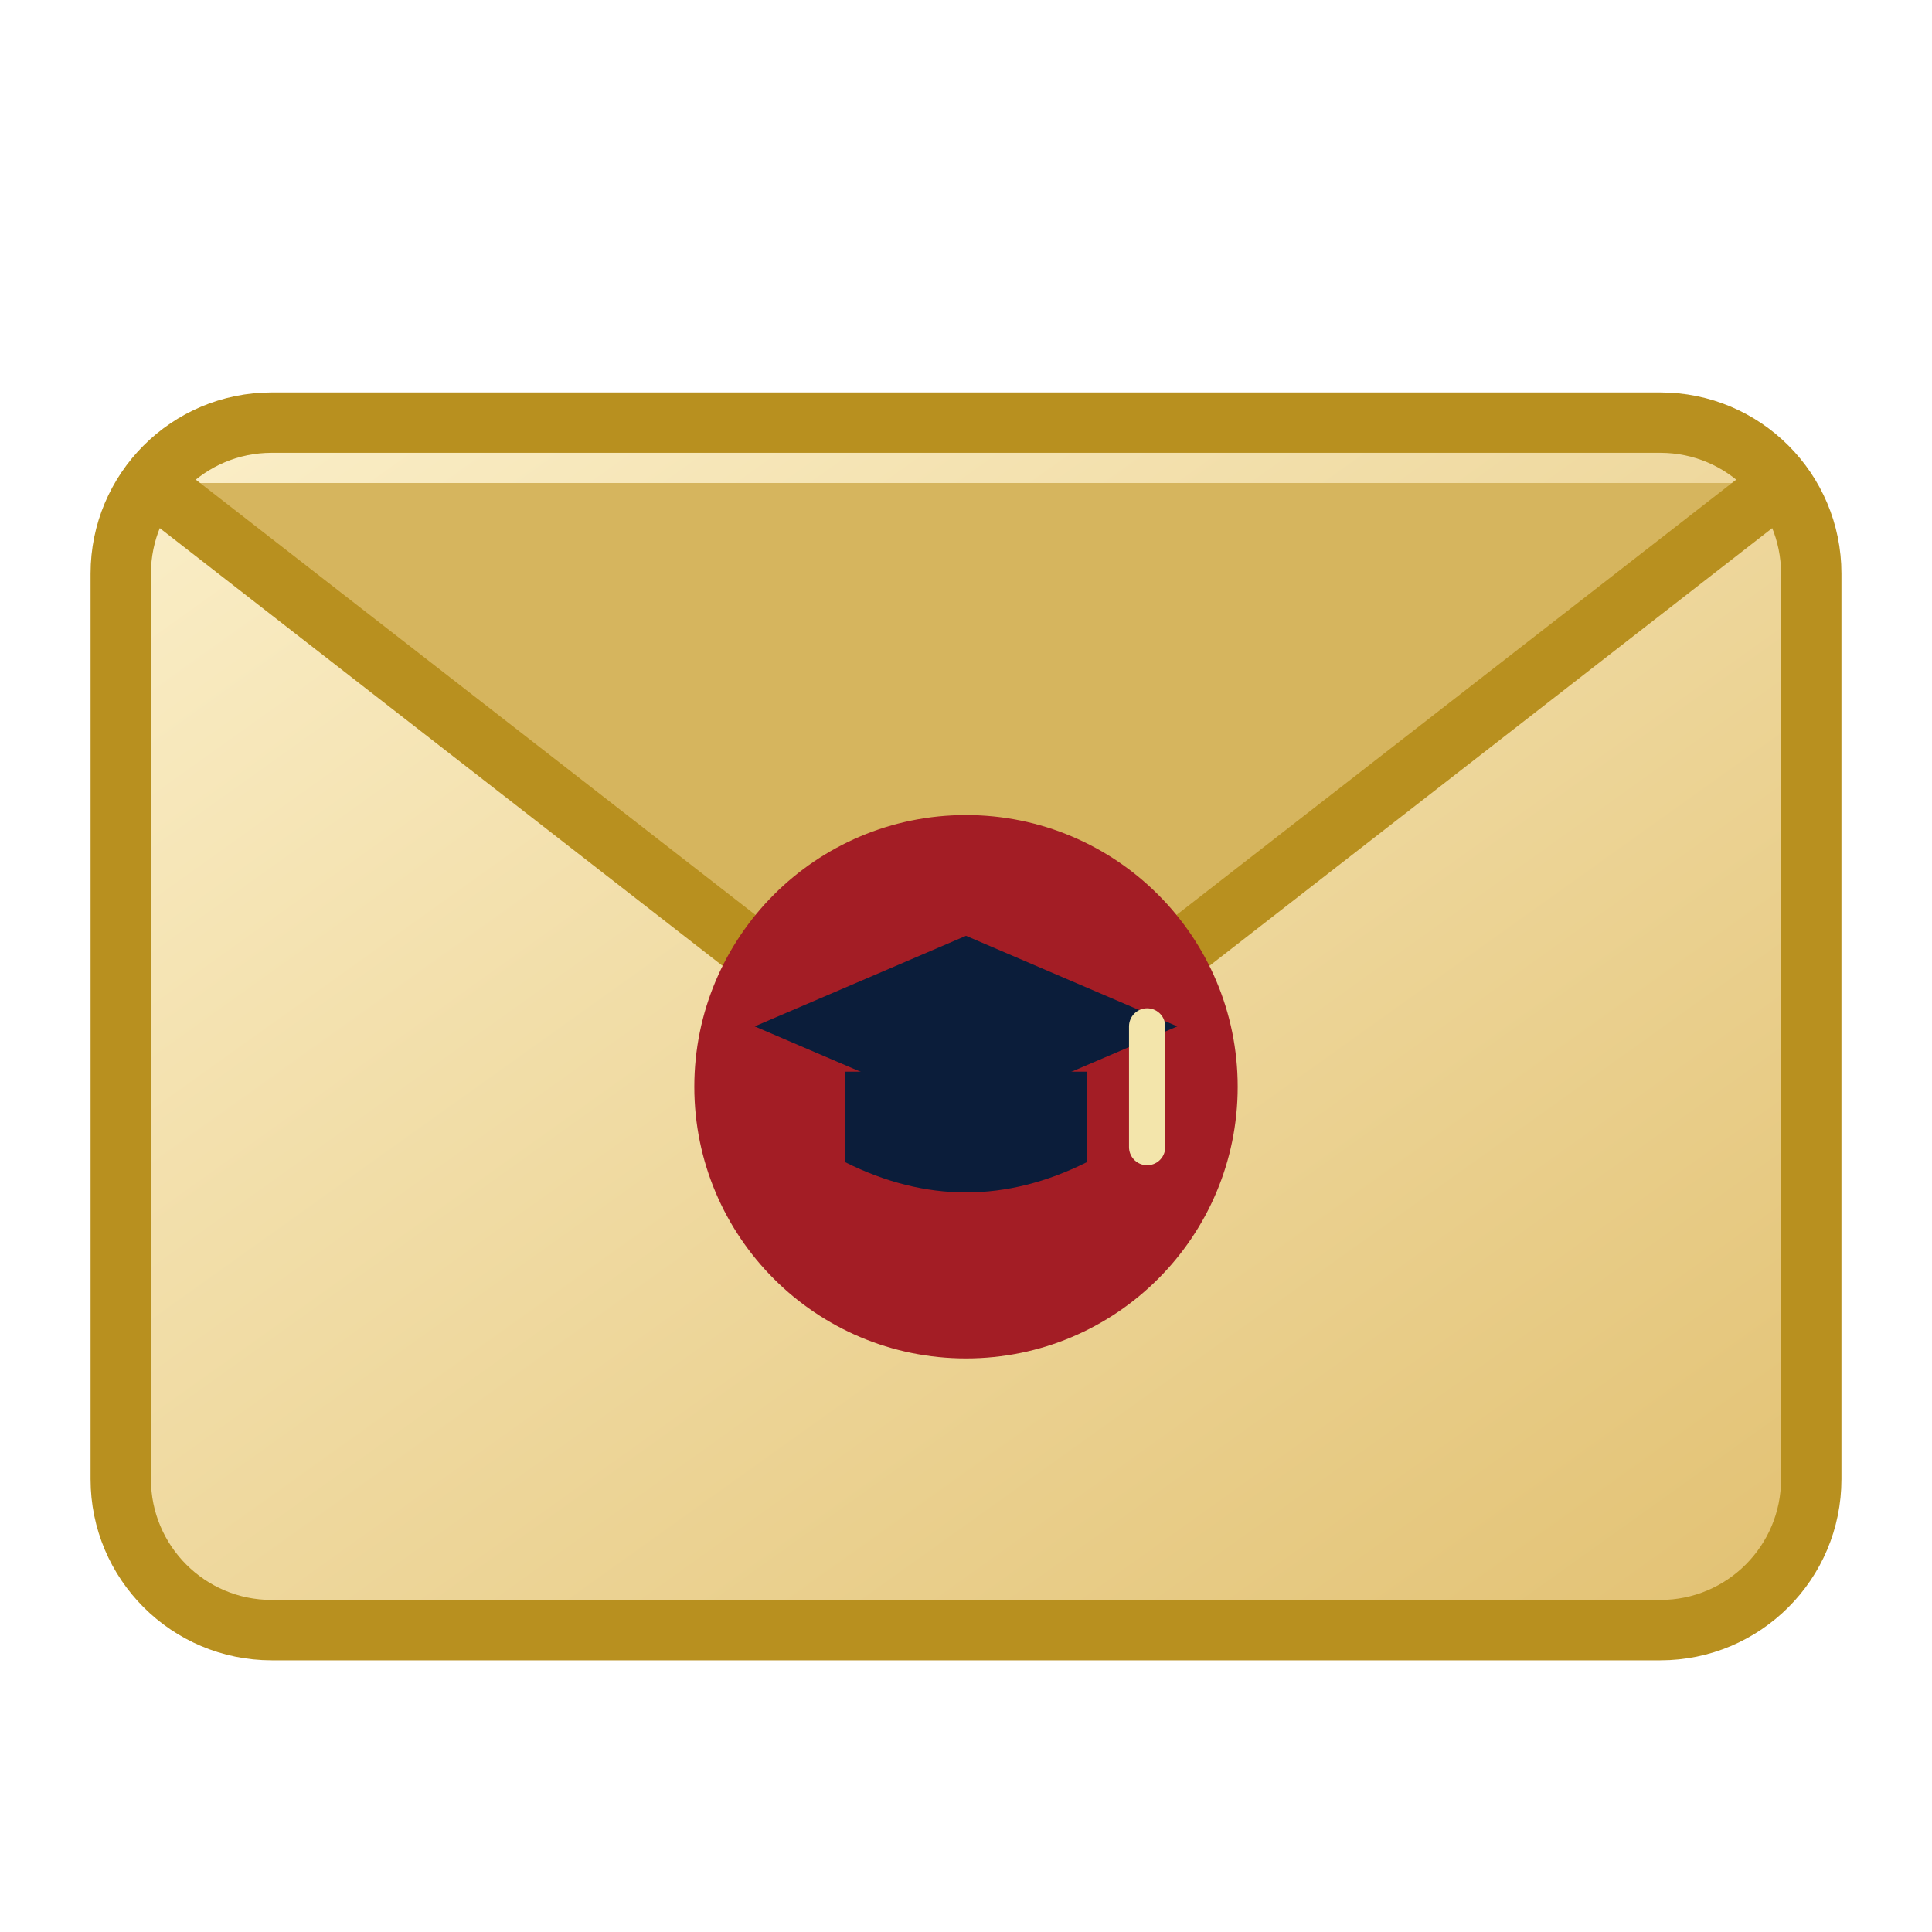
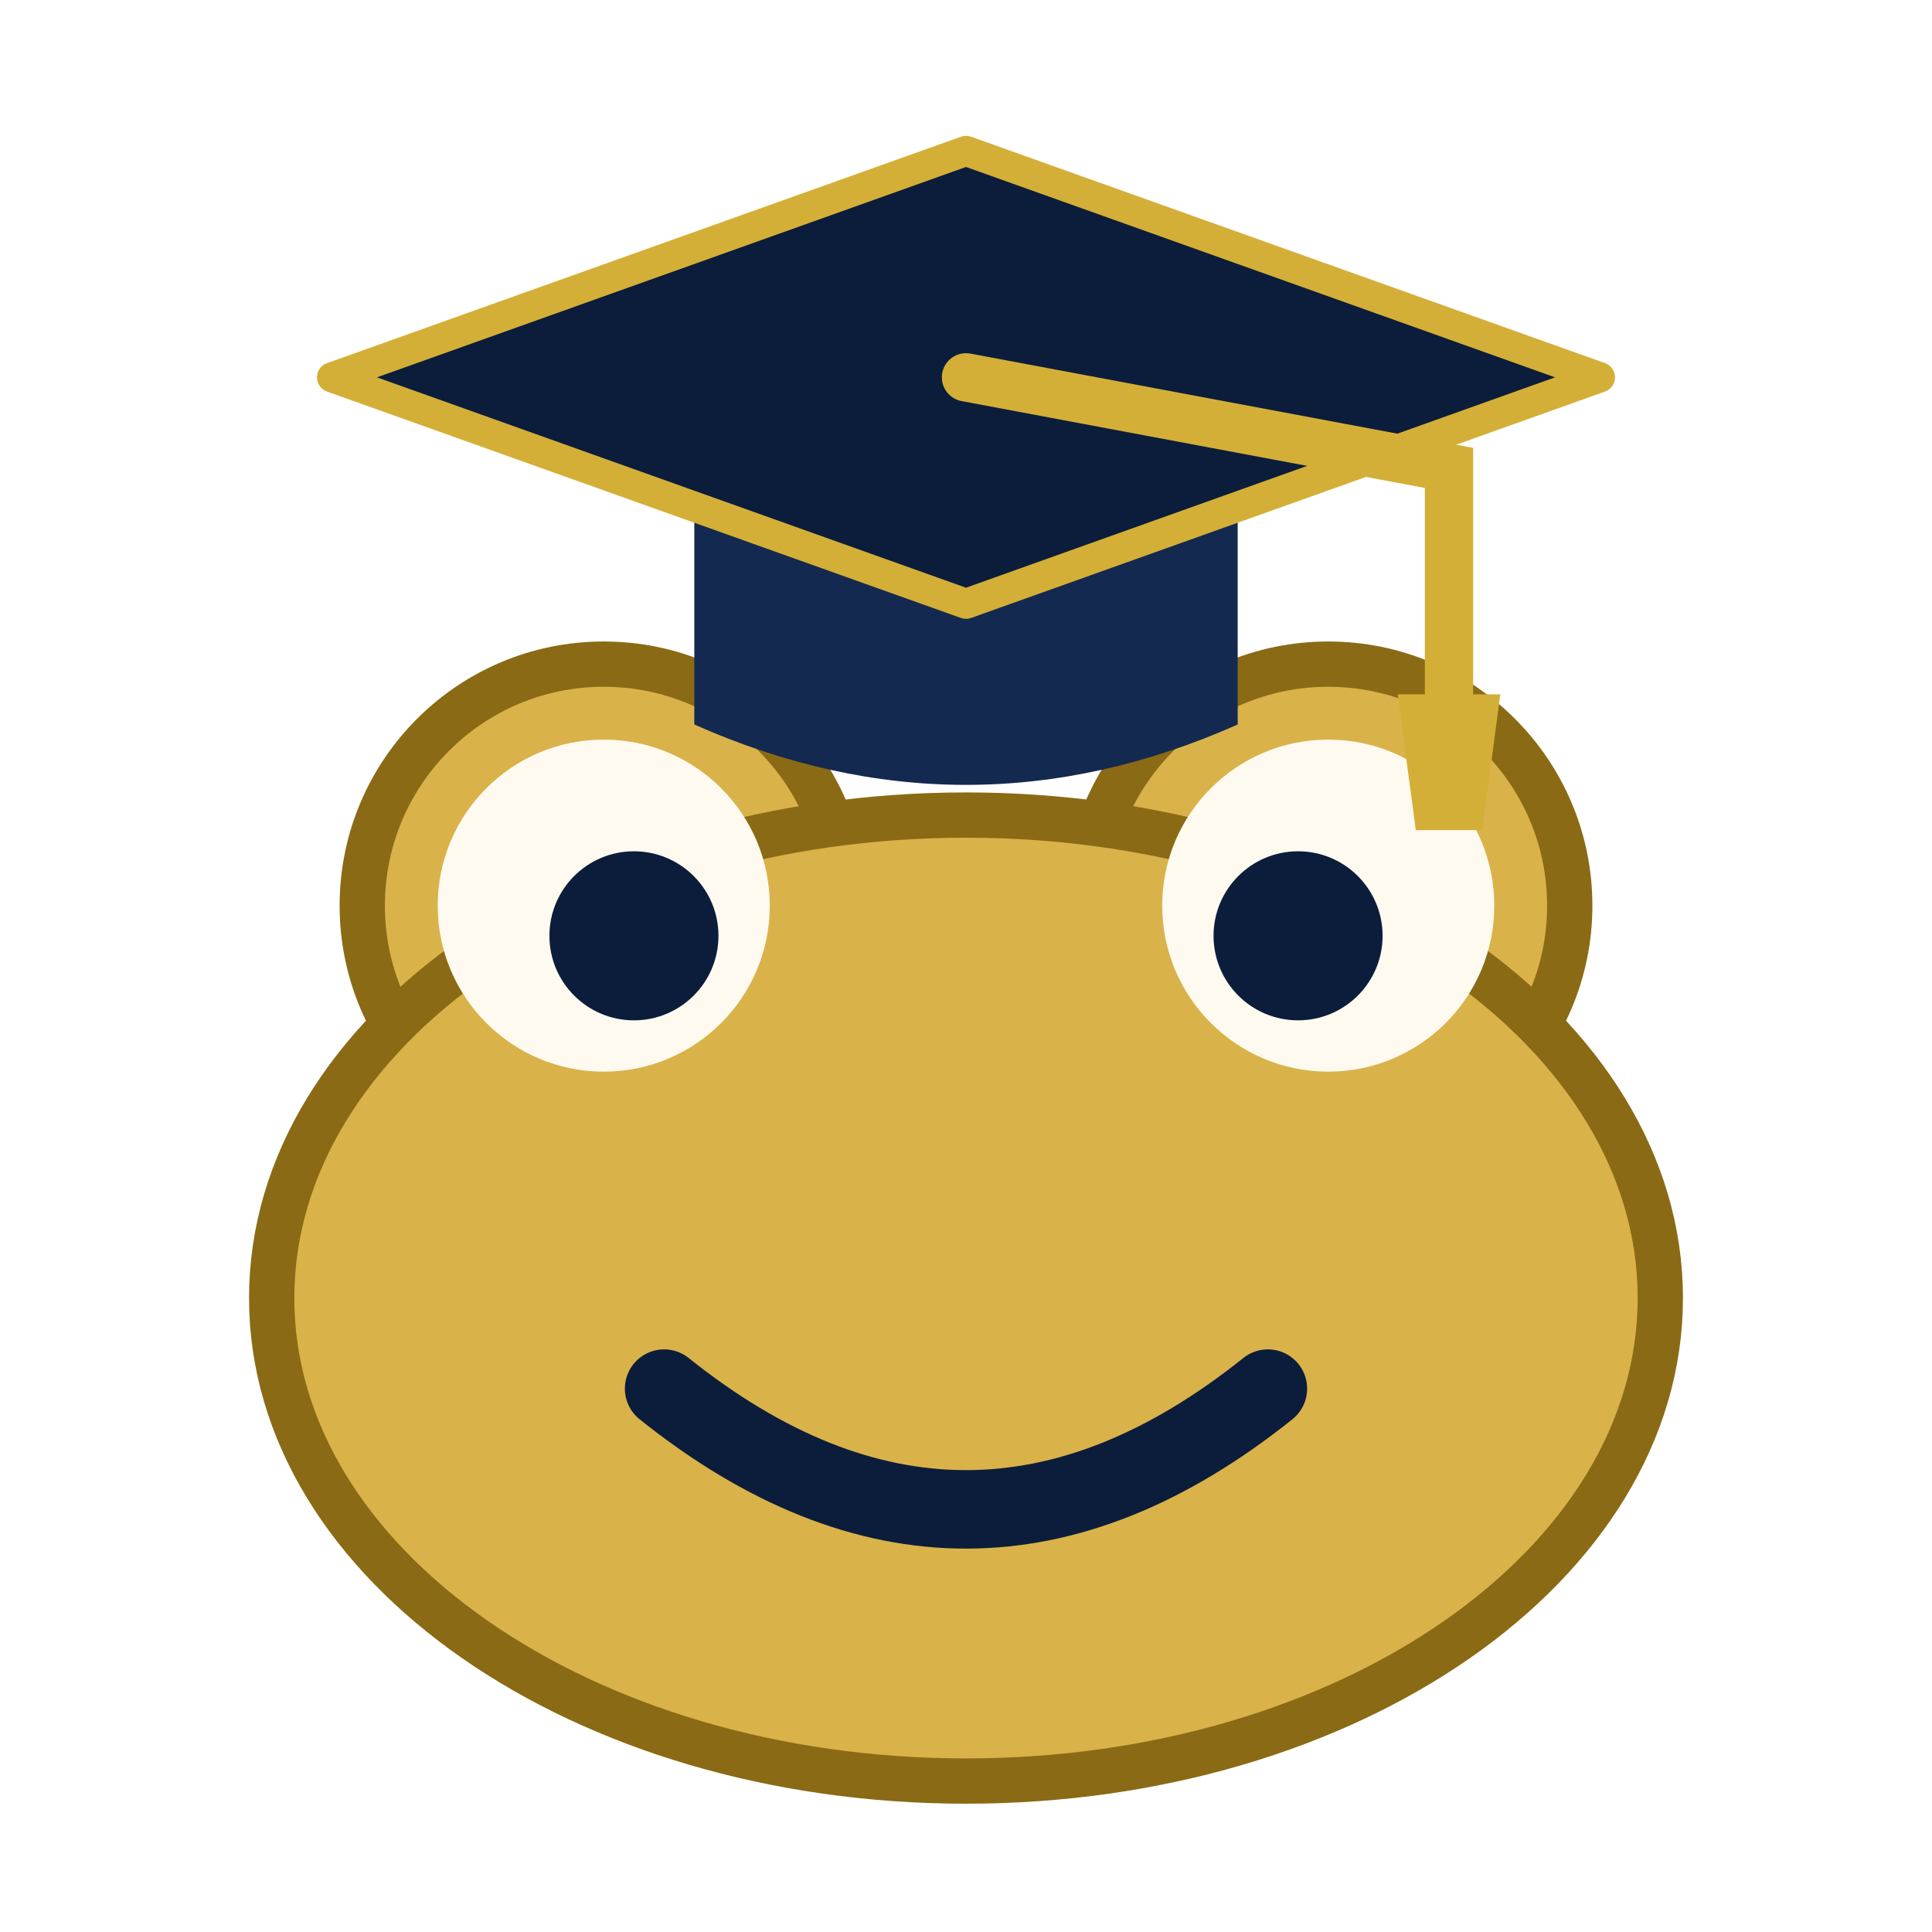
<svg xmlns="http://www.w3.org/2000/svg" viewBox="0 0 64 64">
-   <defs>
-     <linearGradient id="paper" x1="0" y1="0" x2="1" y2="1">
-       <stop offset="0" stop-color="#fbefc9" />
-       <stop offset="1" stop-color="#e2c172" />
-     </linearGradient>
-   </defs>
-   <rect x="4" y="14" width="56" height="40" rx="5" fill="url(#paper)" stroke="#b8901f" stroke-width="2" />
-   <path d="M5 16 L32 37 L59 16" fill="#d6b55e" stroke="#b8901f" stroke-width="2" stroke-linejoin="round" />
-   <circle cx="32" cy="36" r="9" fill="#a31d25" />
-   <path d="M25 34 L32 31 L39 34 L32 37 Z" fill="#0b1d3a" />
-   <path d="M28 35.5 V38.5 Q32 40.5 36 38.5 V35.5" fill="#0b1d3a" />
-   <path d="M38 34 V38" stroke="#f3e5ab" stroke-width="1.2" stroke-linecap="round" />
+   <circle cx="20" cy="30" r="8" fill="#d9b24a" stroke="#8a6a14" stroke-width="1.5" />
+   <circle cx="44" cy="30" r="8" fill="#d9b24a" stroke="#8a6a14" stroke-width="1.5" />
+   <ellipse cx="32" cy="43" rx="23" ry="16" fill="#d9b24a" stroke="#8a6a14" stroke-width="1.5" />
+   <circle cx="20" cy="30" r="5.5" fill="#fffaf0" />
+   <circle cx="44" cy="30" r="5.5" fill="#fffaf0" />
+   <circle cx="21" cy="31" r="2.8" fill="#0b1d3a" />
+   <circle cx="43" cy="31" r="2.8" fill="#0b1d3a" />
+   <path d="M22 46 Q32 54 42 46" fill="none" stroke="#0b1d3a" stroke-width="2.6" stroke-linecap="round" />
+   <path d="M23 16 v8 q9 4 18 0 v-8 z" fill="#13294f" />
+   <polygon points="32,5 53,12.5 32,20 11,12.5" fill="#0b1d3a" stroke="#d4af37" stroke-width="1" stroke-linejoin="round" />
+   <path d="M32 12.5 L48 15.5 L48 23" fill="none" stroke="#d4af37" stroke-width="1.6" stroke-linecap="round" />
+   <path d="M46.3 23 h3.4 l-0.6 4.5 h-2.2 z" fill="#d4af37" />
</svg>
